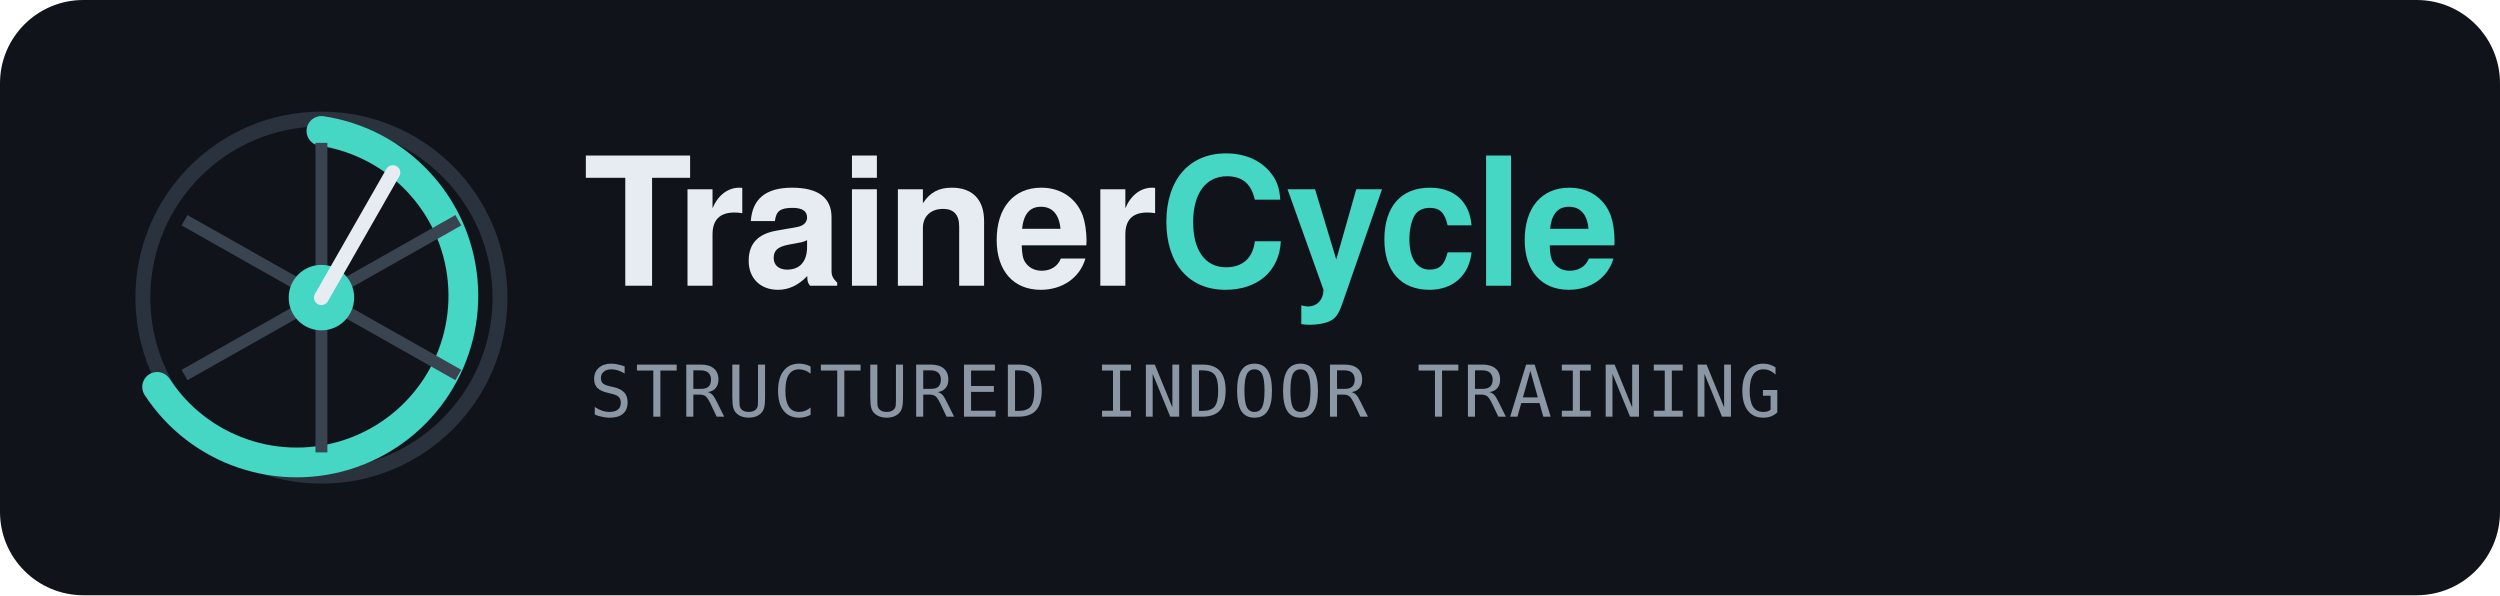
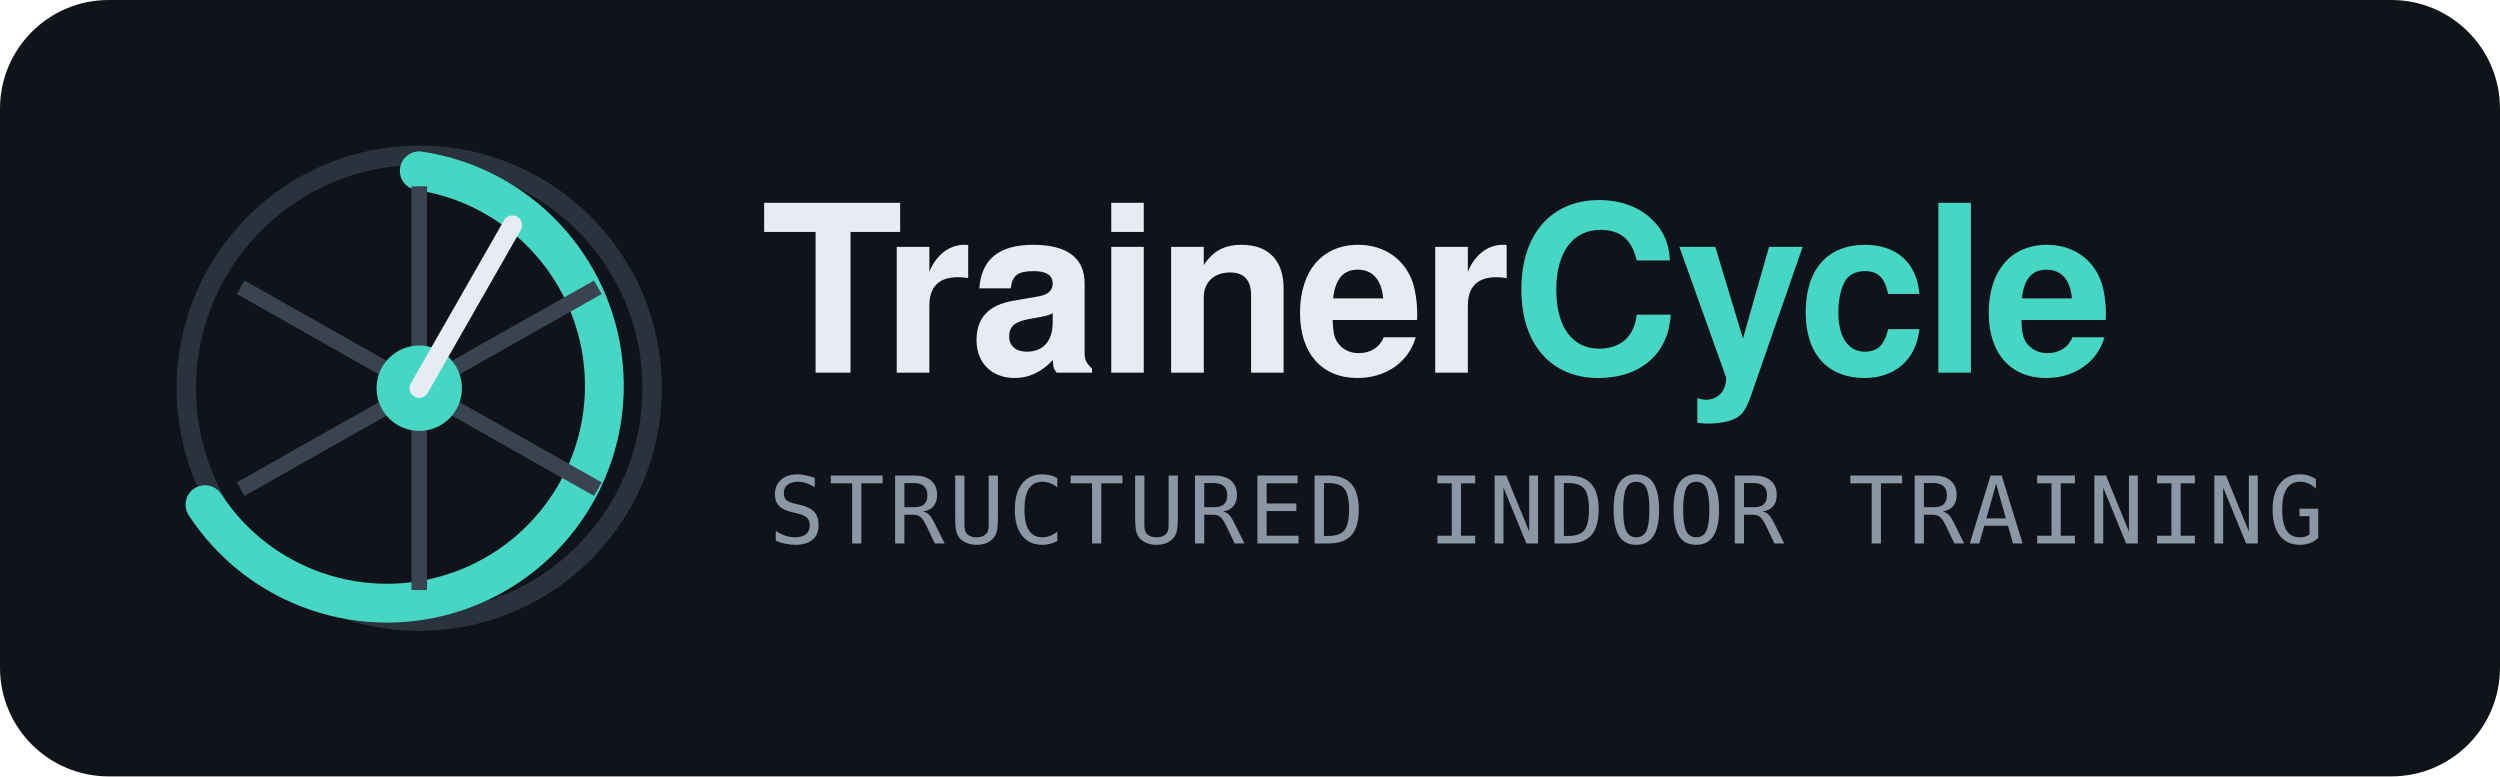
- <svg xmlns="http://www.w3.org/2000/svg" viewBox="0 0 420 100">
-   <rect width="420" height="100" rx="14" fill="#10141A" />
+ <svg xmlns="http://www.w3.org/2000/svg" viewBox="0 0 322 100">
+   <rect width="322" height="100" rx="14" fill="#10141A" />
  <g transform="translate(18,14)">
    <circle cx="36" cy="36" r="30" fill="none" stroke="#2A323D" stroke-width="2.5" />
    <path d="M 36 8 A 28 28 0 1 1 8.4 51" fill="none" stroke="#45D6C4" stroke-width="5" stroke-linecap="round" />
    <g stroke="#3A4450" stroke-width="2">
      <line x1="36" y1="36" x2="36" y2="10" />
      <line x1="36" y1="36" x2="59" y2="23" />
      <line x1="36" y1="36" x2="59" y2="49" />
      <line x1="36" y1="36" x2="36" y2="62" />
      <line x1="36" y1="36" x2="13" y2="49" />
      <line x1="36" y1="36" x2="13" y2="23" />
    </g>
    <circle cx="36" cy="36" r="5.5" fill="#45D6C4" />
    <line x1="36" y1="36" x2="48" y2="15" stroke="#E7ECF2" stroke-width="2.5" stroke-linecap="round" />
  </g>
  <text x="98" y="48" font-family="-apple-system,Segoe UI,Helvetica,Arial,sans-serif" font-size="30" font-weight="600" fill="#E7ECF2" letter-spacing="-0.5">Trainer<tspan fill="#45D6C4">Cycle</tspan>
  </text>
  <text x="99" y="70" font-family="ui-monospace,SFMono-Regular,Menlo,monospace" font-size="12" fill="#8C97A6" letter-spacing="0.5">STRUCTURED INDOOR TRAINING</text>
</svg>
